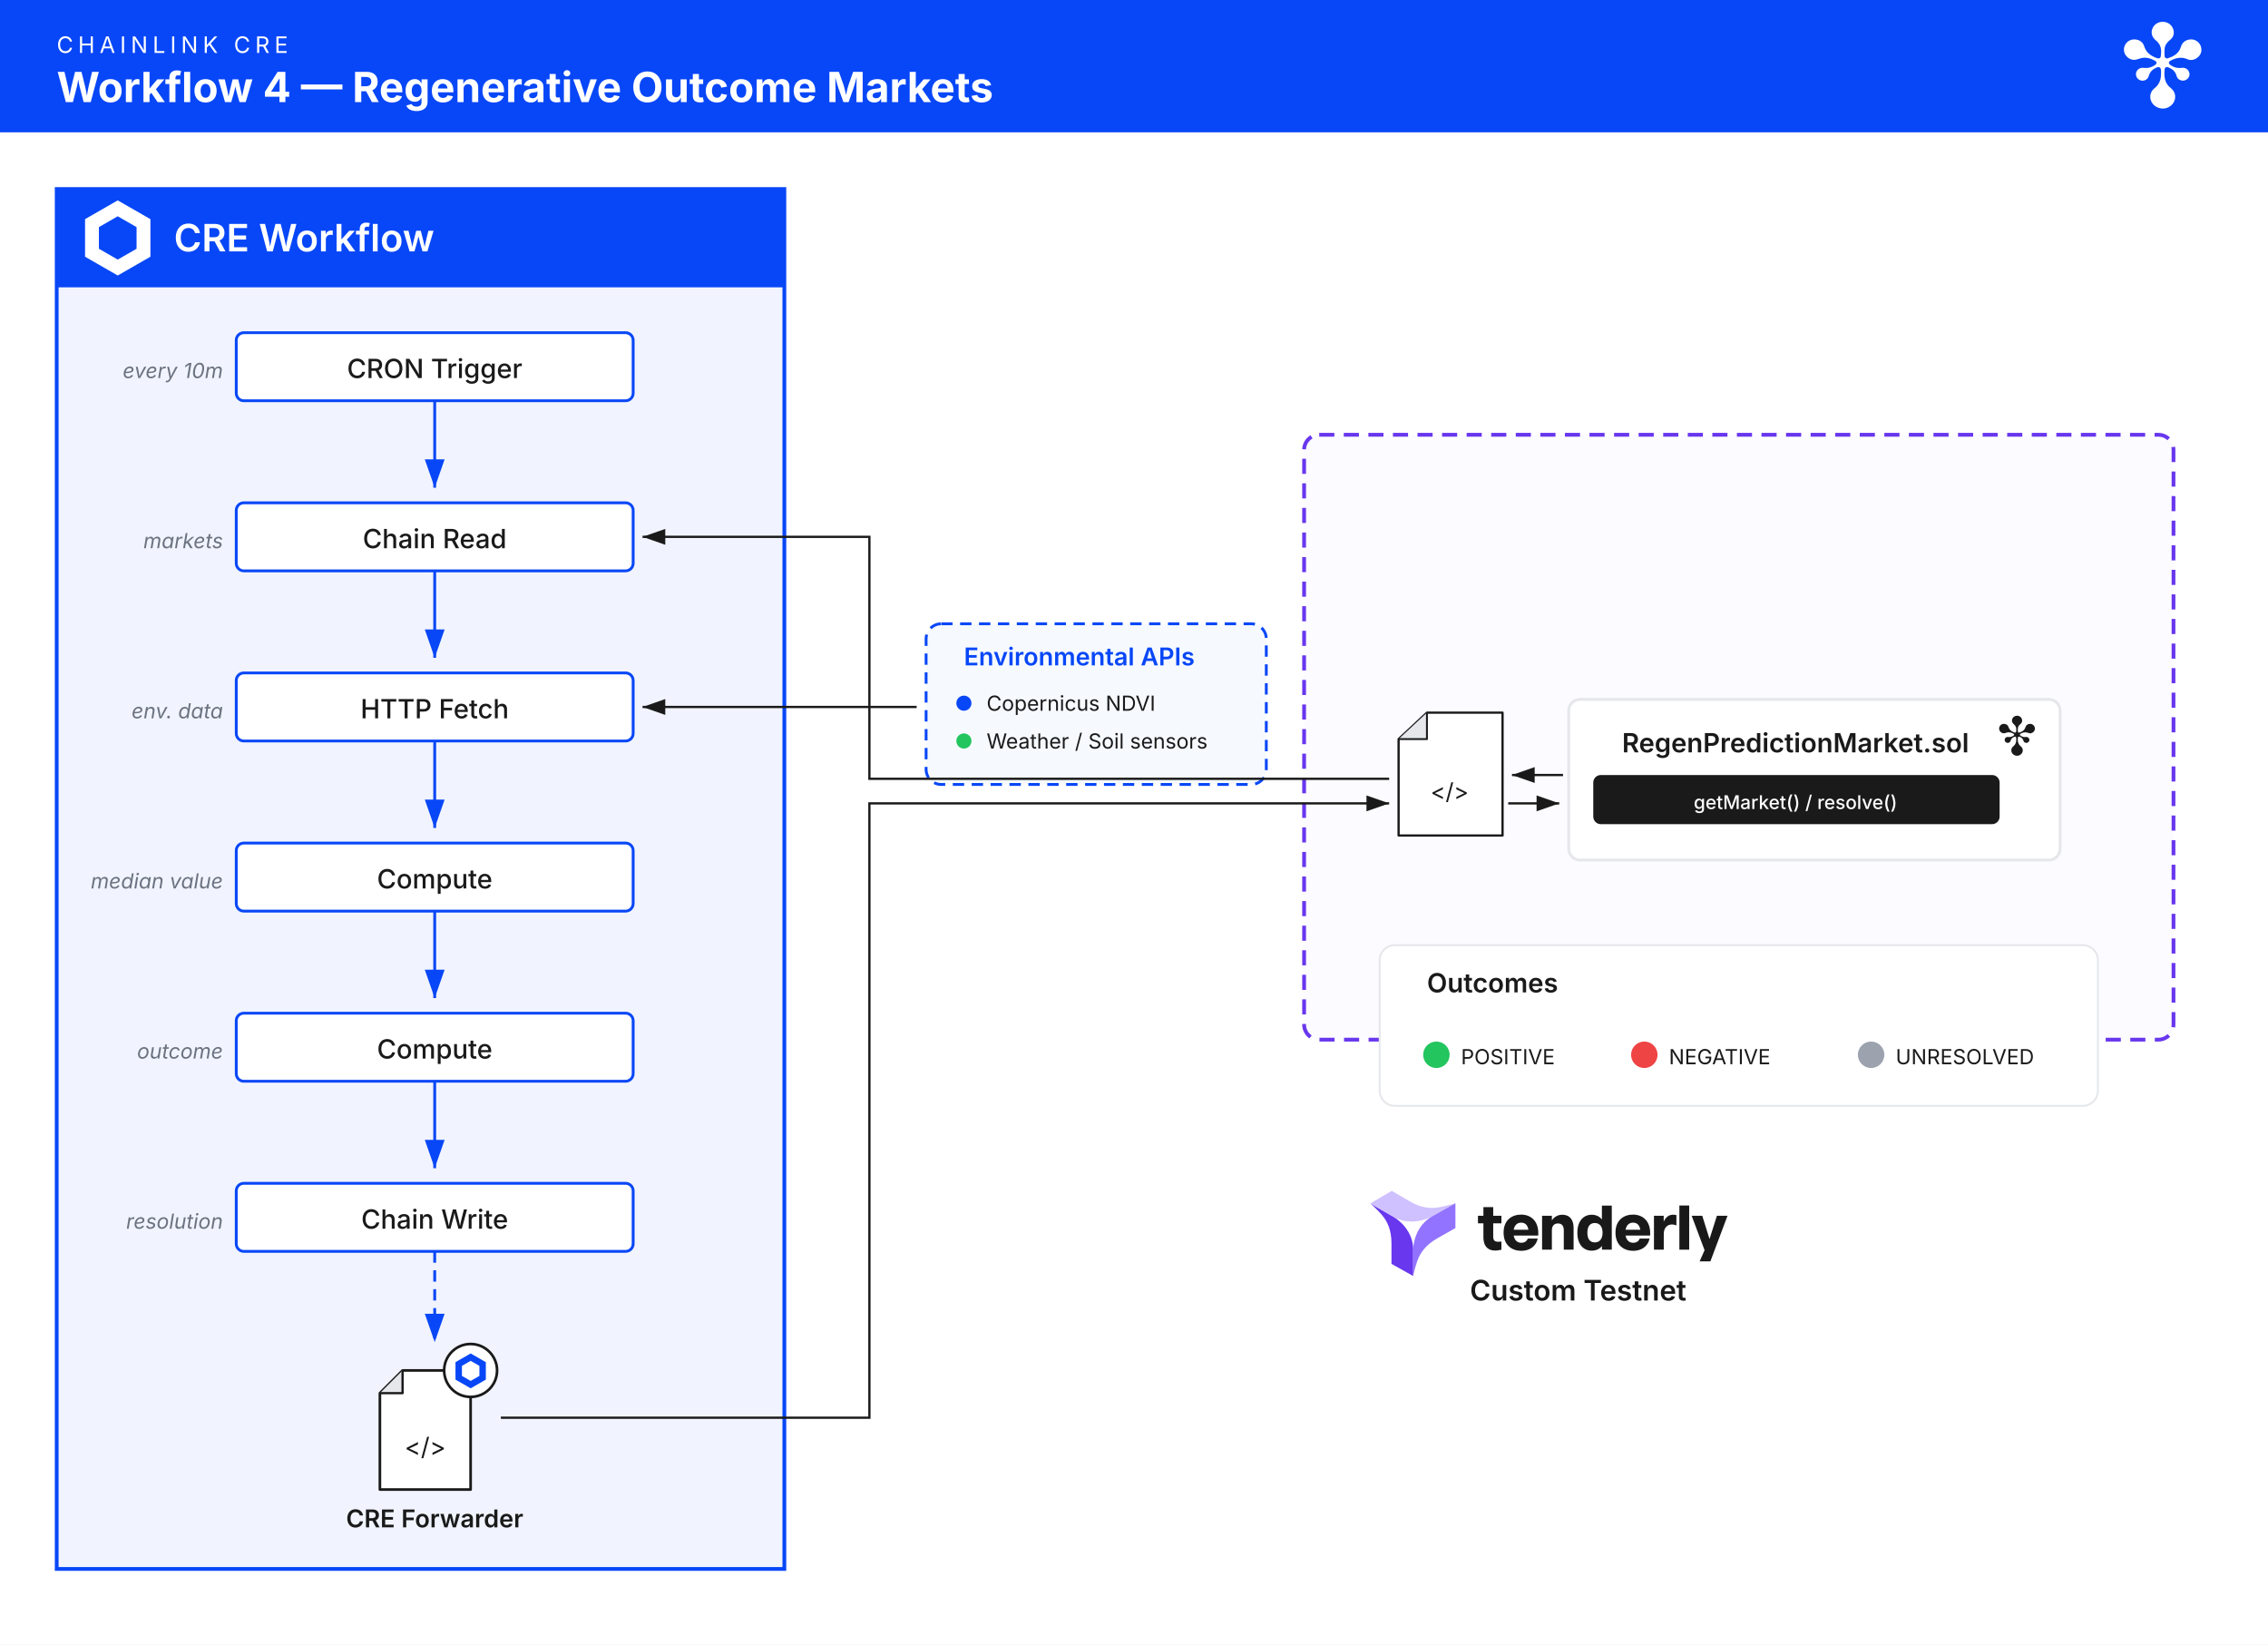
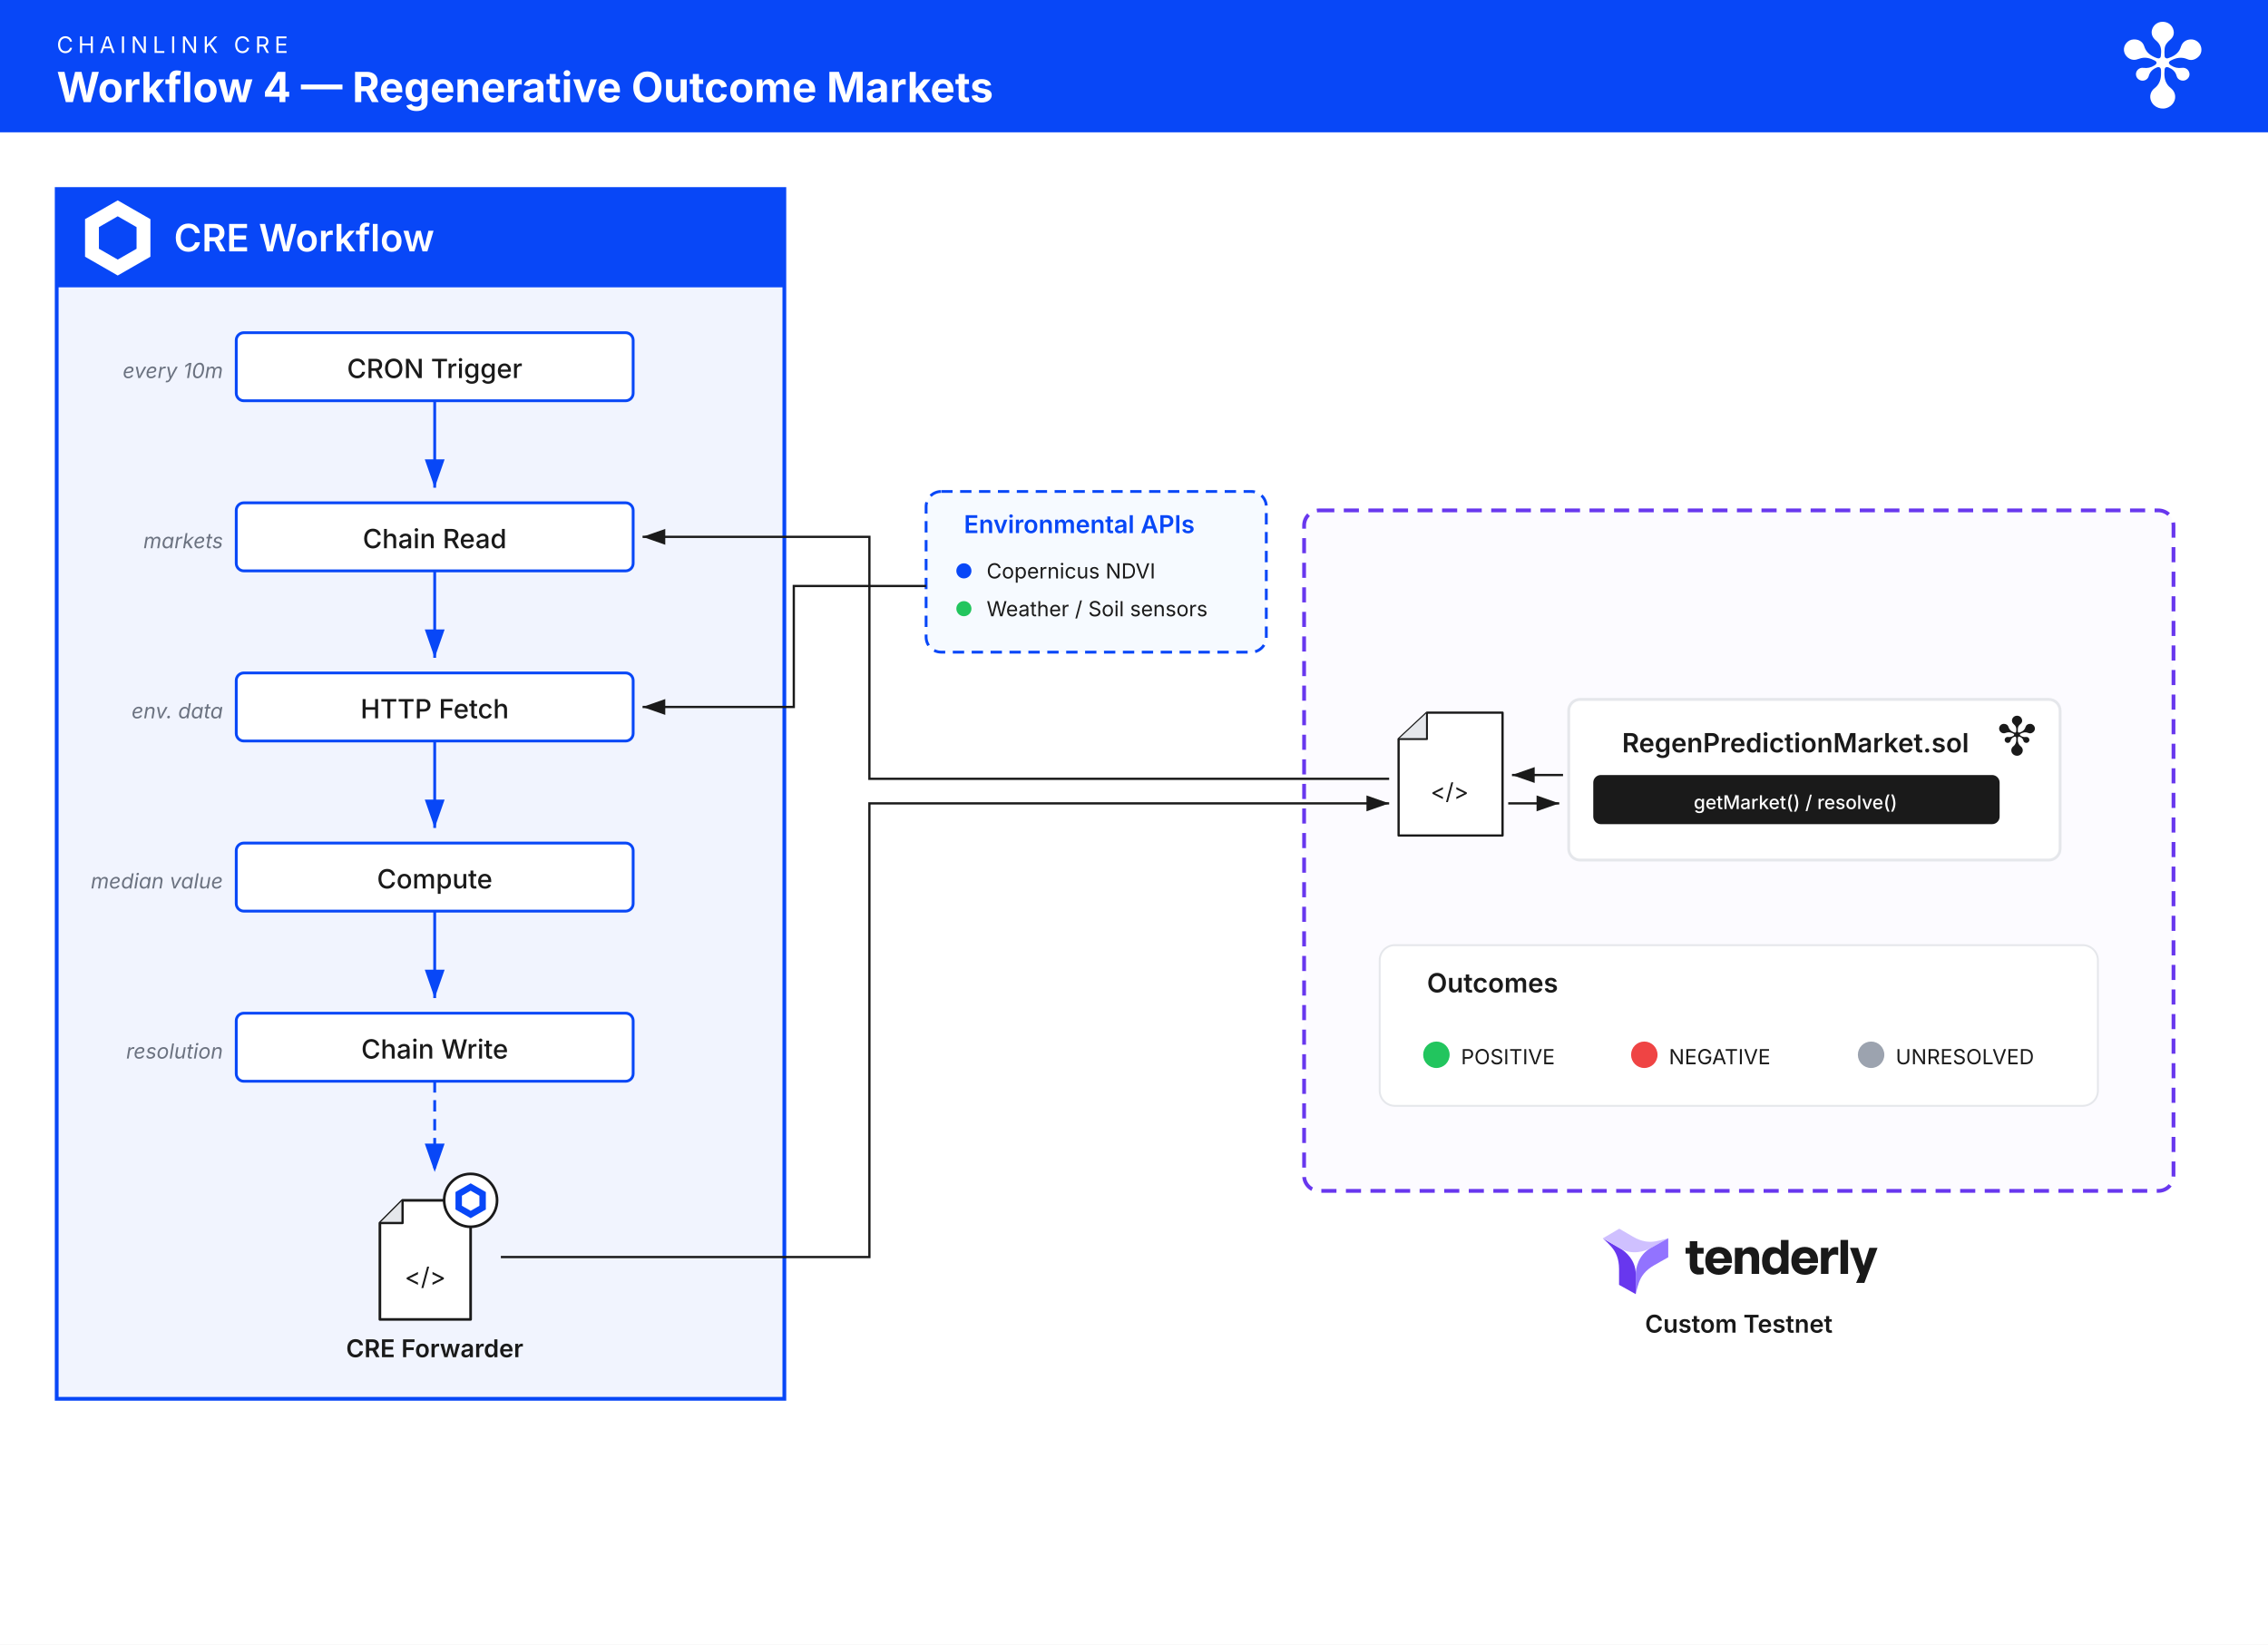
<svg xmlns="http://www.w3.org/2000/svg" viewBox="0 0 1200 870" font-family="Inter, -apple-system, BlinkMacSystemFont, 'Segoe UI', Roboto, sans-serif">
  <defs>
    <marker id="arrowDown" viewBox="0 0 7 10" refX="3.5" refY="10" markerWidth="7" markerHeight="10" orient="0">
      <polygon points="0 0, 7 0, 3.5 10" fill="#0847F7" />
    </marker>
    <marker id="arrowRight" viewBox="0 0 10 7" refX="10" refY="3.5" markerWidth="10" markerHeight="7" orient="0">
      <polygon points="0 0, 10 3.5, 0 7" fill="#1a1a1a" />
    </marker>
    <marker id="arrowLeft" viewBox="0 0 10 7" refX="0" refY="3.5" markerWidth="10" markerHeight="7" orient="0">
      <polygon points="10 0, 0 3.5, 10 7" fill="#1a1a1a" />
    </marker>
  </defs>
  <rect width="1200" height="870" fill="white" />
  <rect x="0" y="0" width="1200" height="70" fill="#0847F7" />
  <g transform="translate(1120,8) scale(0.13)">
    <path d="M212.521,290.475 C216.027,293.578 219.322,296.384 222.522,299.294 C246.724,321.305 240.96,358.669 210.942,374.455 C184.331,388.449 150.494,376.351 139.356,348.861 C132.007,330.722 137.308,309.935 153.289,297.728 C170.754,284.388 178.548,266.484 179.854,245.219 C180.271,238.411 180.149,231.557 179.979,224.731 C179.705,213.7 172.631,208.844 162.526,213.086 C146.624,219.761 134.772,230.16 130.07,247.764 C126.776,260.097 115.278,267.566 103.299,266.71 C90.673,265.808 80.772,257.258 78.396,245.203 C74.986,227.907 90.073,212.085 108.328,214.582 C124.466,216.788 139.076,213.57 152.66,204.883 C153.641,204.256 154.629,203.634 155.57,202.95 C164.246,196.646 163.921,190.079 154.403,185.056 C137.098,175.924 119.01,170.311 99.228,175 C91.991,176.716 85.091,179.956 77.819,181.4 C55.178,185.893 31.9,168.176 29.195,144.855 C26.514,121.743 44.553,100.231 67.715,98.918 C88.774,97.725 105.762,107.864 111.662,126.968 C117.886,147.117 131.129,160.202 149.427,169.064 C154.202,171.377 159.11,173.548 164.162,175.125 C172.452,177.712 178.29,174.86 179.238,166.385 C181.245,148.426 182.133,130.261 170.345,114.623 C167.073,110.283 163.201,106.233 159.001,102.784 C144.014,90.476 138.469,74.398 143.907,57.633 C149.524,40.313 165.616,28.091 183.954,27.216 C207.677,26.085 226.929,40.454 231.304,63.474 C234.074,78.052 228.983,90.655 217.674,100.003 C206.275,109.426 196.693,119.976 194.869,135.052 C193.62,145.379 193.788,155.995 194.494,166.402 C195,173.847 201.257,177.795 208.152,175.582 C226.553,169.676 243.317,160.955 254.171,144.102 C257.272,139.287 259.373,133.68 261.142,128.182 C267.418,108.678 284.019,97.648 305.785,98.943 C324.215,100.039 340.924,114.938 343.78,133.706 C346.135,149.183 341.224,162.575 328.886,172.353 C316.618,182.075 302.077,185.868 287.615,179.463 C264.338,169.154 242.768,173.268 221.385,183.86 C209.066,189.963 208.937,196.89 220.389,204.483 C234.037,213.531 248.823,216.927 265.099,214.558 C276.897,212.841 287.794,218.721 292.972,228.882 C297.972,238.694 296.626,249.795 288.759,258.008 C281.873,265.196 273.244,268.13 263.298,266.019 C252.894,263.811 245.825,257.389 243.249,247.272 C238.615,229.076 225.831,219.109 209.659,212.446 C202.248,209.393 195.445,212.721 194.667,220.562 C192.436,243.052 192.932,265.279 207.353,284.574 C208.844,286.568 210.622,288.347 212.521,290.475z" fill="white" />
  </g>
  <text x="30" y="28" fill="white" font-size="12" font-weight="400" letter-spacing="2.5">CHAINLINK CRE</text>
  <text x="30" y="54" fill="white" font-size="22" font-weight="700">Workflow 4 — Regenerative Outcome Markets</text>
  <g transform="translate(0,70)">
-     <rect x="30" y="30" width="385" height="730" rx="0" fill="#8AA6F9" fill-opacity="0.12" stroke="#0847F7" stroke-width="2" />
+     <rect x="30" y="30" width="385" height="640" rx="0" fill="#8AA6F9" fill-opacity="0.12" stroke="#0847F7" stroke-width="2" />
    <rect x="30" y="30" width="385" height="52" fill="#0847F7" />
    <g transform="translate(45,36) scale(0.14)">
      <path d="M123.5 0L0 70.973V212.918L123.5 283.89L247 212.918V70.973L123.5 0ZM194.679 182.837L123.523 223.728L52.366 182.837V101.054L123.523 60.162L194.679 101.054V182.837Z" fill="white" />
    </g>
    <text x="92" y="63" fill="white" font-size="20" font-weight="600">CRE Workflow</text>
    <text x="118" y="130" fill="#6B7280" font-size="11" font-style="italic" text-anchor="end">every 10m</text>
    <rect x="125" y="106" width="210" height="36" rx="4" fill="white" stroke="#0847F7" stroke-width="1.5" />
    <text x="230" y="130" text-anchor="middle" fill="#1a1a1a" font-size="14" font-weight="500">CRON Trigger</text>
    <line x1="230" y1="142" x2="230" y2="188" stroke="#0847F7" stroke-width="1.5" marker-end="url(#arrowDown)" />
    <text x="118" y="220" fill="#6B7280" font-size="11" font-style="italic" text-anchor="end">markets</text>
    <rect x="125" y="196" width="210" height="36" rx="4" fill="white" stroke="#0847F7" stroke-width="1.5" />
    <text x="230" y="220" text-anchor="middle" fill="#1a1a1a" font-size="14" font-weight="500">Chain Read</text>
    <line x1="230" y1="232" x2="230" y2="278" stroke="#0847F7" stroke-width="1.5" marker-end="url(#arrowDown)" />
    <text x="118" y="310" fill="#6B7280" font-size="11" font-style="italic" text-anchor="end">env. data</text>
    <rect x="125" y="286" width="210" height="36" rx="4" fill="white" stroke="#0847F7" stroke-width="1.5" />
    <text x="230" y="310" text-anchor="middle" fill="#1a1a1a" font-size="14" font-weight="500">HTTP Fetch</text>
    <line x1="230" y1="322" x2="230" y2="368" stroke="#0847F7" stroke-width="1.5" marker-end="url(#arrowDown)" />
    <text x="118" y="400" fill="#6B7280" font-size="11" font-style="italic" text-anchor="end">median value</text>
    <rect x="125" y="376" width="210" height="36" rx="4" fill="white" stroke="#0847F7" stroke-width="1.5" />
    <text x="230" y="400" text-anchor="middle" fill="#1a1a1a" font-size="14" font-weight="500">Compute</text>
    <line x1="230" y1="412" x2="230" y2="458" stroke="#0847F7" stroke-width="1.5" marker-end="url(#arrowDown)" />
-     <text x="118" y="490" fill="#6B7280" font-size="11" font-style="italic" text-anchor="end">outcome</text>
+     <text x="118" y="490" fill="#6B7280" font-size="11" font-style="italic" text-anchor="end">resolution</text>
    <rect x="125" y="466" width="210" height="36" rx="4" fill="white" stroke="#0847F7" stroke-width="1.5" />
-     <text x="230" y="490" text-anchor="middle" fill="#1a1a1a" font-size="14" font-weight="500">Compute</text>
-     <line x1="230" y1="502" x2="230" y2="548" stroke="#0847F7" stroke-width="1.5" marker-end="url(#arrowDown)" />
-     <text x="118" y="580" fill="#6B7280" font-size="11" font-style="italic" text-anchor="end">resolution</text>
-     <rect x="125" y="556" width="210" height="36" rx="4" fill="white" stroke="#0847F7" stroke-width="1.5" />
-     <text x="230" y="580" text-anchor="middle" fill="#1a1a1a" font-size="14" font-weight="500">Chain Write</text>
-     <line x1="230" y1="592" x2="230" y2="640" stroke="#0847F7" stroke-width="1.5" stroke-dasharray="6,4" marker-end="url(#arrowDown)" />
-     <path d="M213,655 L249,655 L249,718 L201,718 L201,667 Z" fill="white" stroke="#1a1a1a" stroke-width="1.4" stroke-linejoin="round" />
-     <path d="M201,667 L213,667 L213,655" fill="#e5e7eb" stroke="#1a1a1a" stroke-width="1.2" stroke-linejoin="round" />
-     <text x="225" y="700" text-anchor="middle" fill="#1a1a1a" font-size="13">&lt;/&gt;</text>
-     <circle cx="249" cy="655" r="14" fill="white" stroke="#1a1a1a" stroke-width="1.4" />
-     <g transform="translate(241,646) scale(0.065)">
+     <text x="230" y="490" text-anchor="middle" fill="#1a1a1a" font-size="14" font-weight="500">Chain Write</text>
+     <line x1="230" y1="502" x2="230" y2="550" stroke="#0847F7" stroke-width="1.5" stroke-dasharray="6,4" marker-end="url(#arrowDown)" />
+     <path d="M213,565 L249,565 L249,628 L201,628 L201,577 Z" fill="white" stroke="#1a1a1a" stroke-width="1.4" stroke-linejoin="round" />
+     <path d="M201,577 L213,577 L213,565" fill="#e5e7eb" stroke="#1a1a1a" stroke-width="1.2" stroke-linejoin="round" />
+     <text x="225" y="610" text-anchor="middle" fill="#1a1a1a" font-size="13">&lt;/&gt;</text>
+     <circle cx="249" cy="565" r="14" fill="white" stroke="#1a1a1a" stroke-width="1.4" />
+     <g transform="translate(241,556) scale(0.065)">
      <path d="M123.5 0L0 70.973V212.918L123.5 283.89L247 212.918V70.973L123.5 0ZM194.679 182.837L123.523 223.728L52.366 182.837V101.054L123.523 60.162L194.679 101.054V182.837Z" fill="#0847F7" />
    </g>
-     <text x="230" y="738" text-anchor="middle" fill="#1a1a1a" font-size="13" font-weight="600">CRE Forwarder</text>
-     <rect x="490" y="260" width="180" height="85" rx="8" fill="#EFF6FF" fill-opacity="0.5" stroke="#0847F7" stroke-width="1.5" stroke-dasharray="6,4" />
-     <text x="510" y="282" fill="#0847F7" font-size="13" font-weight="600">Environmental APIs</text>
-     <circle cx="510" cy="302" r="4" fill="#0847F7" />
-     <text x="522" y="306" fill="#1a1a1a" font-size="11">Copernicus NDVI</text>
-     <circle cx="510" cy="322" r="4" fill="#22C55E" />
-     <text x="522" y="326" fill="#1a1a1a" font-size="11">Weather / Soil sensors</text>
-     <rect x="690" y="160" width="460" height="320" rx="8" fill="#F5F3FF" fill-opacity="0.35" stroke="#6837EE" stroke-width="2" stroke-dasharray="8,5" />
+     <text x="230" y="648" text-anchor="middle" fill="#1a1a1a" font-size="13" font-weight="600">CRE Forwarder</text>
+     <rect x="490" y="190" width="180" height="85" rx="8" fill="#EFF6FF" fill-opacity="0.5" stroke="#0847F7" stroke-width="1.5" stroke-dasharray="6,4" />
+     <text x="510" y="212" fill="#0847F7" font-size="13" font-weight="600">Environmental APIs</text>
+     <circle cx="510" cy="232" r="4" fill="#0847F7" />
+     <text x="522" y="236" fill="#1a1a1a" font-size="11">Copernicus NDVI</text>
+     <circle cx="510" cy="252" r="4" fill="#22C55E" />
+     <text x="522" y="256" fill="#1a1a1a" font-size="11">Weather / Soil sensors</text>
+     <rect x="690" y="200" width="460" height="360" rx="8" fill="#F5F3FF" fill-opacity="0.35" stroke="#6837EE" stroke-width="2" stroke-dasharray="8,5" />
    <rect x="830" y="300" width="260" height="85" rx="6" fill="white" stroke="#e5e7eb" stroke-width="1.5" />
    <text x="950" y="328" text-anchor="middle" fill="#1a1a1a" font-size="14" font-weight="600">RegenPredictionMarket.sol</text>
    <g transform="translate(1056,307) scale(0.06)">
      <path d="M212.521,290.475 C216.027,293.578 219.322,296.384 222.522,299.294 C246.724,321.305 240.96,358.669 210.942,374.455 C184.331,388.449 150.494,376.351 139.356,348.861 C132.007,330.722 137.308,309.935 153.289,297.728 C170.754,284.388 178.548,266.484 179.854,245.219 C180.271,238.411 180.149,231.557 179.979,224.731 C179.705,213.7 172.631,208.844 162.526,213.086 C146.624,219.761 134.772,230.16 130.07,247.764 C126.776,260.097 115.278,267.566 103.299,266.71 C90.673,265.808 80.772,257.258 78.396,245.203 C74.986,227.907 90.073,212.085 108.328,214.582 C124.466,216.788 139.076,213.57 152.66,204.883 C153.641,204.256 154.629,203.634 155.57,202.95 C164.246,196.646 163.921,190.079 154.403,185.056 C137.098,175.924 119.01,170.311 99.228,175 C91.991,176.716 85.091,179.956 77.819,181.4 C55.178,185.893 31.9,168.176 29.195,144.855 C26.514,121.743 44.553,100.231 67.715,98.918 C88.774,97.725 105.762,107.864 111.662,126.968 C117.886,147.117 131.129,160.202 149.427,169.064 C154.202,171.377 159.11,173.548 164.162,175.125 C172.452,177.712 178.29,174.86 179.238,166.385 C181.245,148.426 182.133,130.261 170.345,114.623 C167.073,110.283 163.201,106.233 159.001,102.784 C144.014,90.476 138.469,74.398 143.907,57.633 C149.524,40.313 165.616,28.091 183.954,27.216 C207.677,26.085 226.929,40.454 231.304,63.474 C234.074,78.052 228.983,90.655 217.674,100.003 C206.275,109.426 196.693,119.976 194.869,135.052 C193.62,145.379 193.788,155.995 194.494,166.402 C195,173.847 201.257,177.795 208.152,175.582 C226.553,169.676 243.317,160.955 254.171,144.102 C257.272,139.287 259.373,133.68 261.142,128.182 C267.418,108.678 284.019,97.648 305.785,98.943 C324.215,100.039 340.924,114.938 343.78,133.706 C346.135,149.183 341.224,162.575 328.886,172.353 C316.618,182.075 302.077,185.868 287.615,179.463 C264.338,169.154 242.768,173.268 221.385,183.86 C209.066,189.963 208.937,196.89 220.389,204.483 C234.037,213.531 248.823,216.927 265.099,214.558 C276.897,212.841 287.794,218.721 292.972,228.882 C297.972,238.694 296.626,249.795 288.759,258.008 C281.873,265.196 273.244,268.13 263.298,266.019 C252.894,263.811 245.825,257.389 243.249,247.272 C238.615,229.076 225.831,219.109 209.659,212.446 C202.248,209.393 195.445,212.721 194.667,220.562 C192.436,243.052 192.932,265.279 207.353,284.574 C208.844,286.568 210.622,288.347 212.521,290.475z" fill="#1a1a1a" />
    </g>
    <rect x="843" y="340" width="215" height="26" rx="4" fill="#1a1a1a" />
    <text x="950" y="358" text-anchor="middle" fill="white" font-size="10" font-weight="500">getMarket() / resolve()</text>
    <path d="M755,307 L795,307 L795,372 L740,372 L740,321 Z" fill="white" stroke="#1a1a1a" stroke-width="1.2" stroke-linejoin="round" />
    <path d="M740,321 L755,321 L755,307" fill="#e5e7eb" stroke="#1a1a1a" stroke-width="1.0" stroke-linejoin="round" />
    <text x="767" y="353" text-anchor="middle" fill="#1a1a1a" font-size="12">&lt;/&gt;</text>
    <line x1="827" y1="340" x2="800" y2="340" stroke="#1a1a1a" stroke-width="1.2" marker-end="url(#arrowLeft)" />
    <line x1="798" y1="355" x2="825" y2="355" stroke="#1a1a1a" stroke-width="1.2" marker-end="url(#arrowRight)" />
    <path d="M735,342 L460,342 L460,214 L340,214" fill="none" stroke="#1a1a1a" stroke-width="1.2" marker-end="url(#arrowLeft)" />
-     <path d="M485,304 L460,304 L460,304 L340,304" fill="none" stroke="#1a1a1a" stroke-width="1.2" marker-end="url(#arrowLeft)" />
-     <path d="M265,680 L460,680 L460,355 L735,355" fill="none" stroke="#1a1a1a" stroke-width="1.2" marker-end="url(#arrowRight)" />
+     <path d="M490,240 L420,240 L420,304 L340,304" fill="none" stroke="#1a1a1a" stroke-width="1.2" marker-end="url(#arrowLeft)" />
+     <path d="M265,595 L460,595 L460,355 L735,355" fill="none" stroke="#1a1a1a" stroke-width="1.2" marker-end="url(#arrowRight)" />
    <rect x="730" y="430" width="380" height="85" rx="8" fill="white" stroke="#e5e7eb" stroke-width="1" />
    <text x="755" y="455" fill="#1a1a1a" font-size="14" font-weight="600">Outcomes</text>
    <circle cx="760" cy="488" r="7" fill="#22C55E" />
    <text x="773" y="493" fill="#1a1a1a" font-size="11">POSITIVE</text>
    <circle cx="870" cy="488" r="7" fill="#EF4444" />
    <text x="883" y="493" fill="#1a1a1a" font-size="11">NEGATIVE</text>
    <circle cx="990" cy="488" r="7" fill="#9CA3AF" />
    <text x="1003" y="493" fill="#1a1a1a" font-size="11">UNRESOLVED</text>
-     <g transform="translate(725,560) scale(0.13)">
+     <g transform="translate(848,580) scale(0.1)">
      <path d="M174.71,239.01v107.34l-88.28-49.28v-83.15c-.03-56.72-17.73-91.51-40.1-117.23C23.97,70.98.32,51.19.32,51.19l93.59,54.04c26.71,15.31,80.77,61.1,80.8,133.78Z" fill="#6837ee" />
      <path d="M93.91,105.24L.32,51.19,87.5,0l71.97,41.94c49.1,28.58,88.15,30.89,121.69,24.59,33.53-6.3,65.51-16.16,65.51-16.16l-94.15,52.91c-26.72,15.29-95.69,38.59-158.61,1.96Z" fill="#cfc0ff" />
      <path d="M252.52,103.27l94.15-52.91v100.92l-72.52,40.99c-49.45,27.98-71.07,60.5-82.47,92.59-11.4,32.08-16.97,61.49-16.97,61.49v-107.34c.18-30.73,14.44-99.88,77.81-135.74Z" fill="#9273ff" />
      <path d="M533.85,131.95h-33.4v53.79c0,18.62,7.39,23.64,33.4,20.39v33.4c-45.22,10.93-73.29-5.02-73.29-51.72v-55.86h-22.17v-30.74h22.17v-35.17h39.9v35.17h33.4v30.74Z" fill="#191919" />
      <path d="M683.68,181.89h-99.89c2.95,16.25,12.12,29.26,31.03,29.26,15.37,0,23.05-8.27,26.6-17.14h40.19c-7.68,33.99-35.17,49.95-67.09,49.95-36.35,0-71.82-21.57-71.82-74.18s35.76-73.29,71.52-73.29,73.59,22.76,69.45,85.41ZM583.79,158.25h59.99c-2.95-18.03-12.41-28.96-29.85-28.96s-27.19,12.41-30.14,28.96Z" fill="#191919" />
      <path d="M827.6,150.27v88.96h-39.9v-79.21c0-17.73-7.98-27.49-23.94-27.49s-24.53,10.93-24.53,27.49v79.21h-39.9V101.21h39.9v18.91c5.61-9.16,19.5-23.05,42.26-23.05,30.74,0,46.1,20.98,46.1,53.2Z" fill="#191919" />
      <path d="M942.85,59.83h40.19v179.39h-39.9v-15.07c-9.46,12.12-24.23,19.21-41.67,19.21-33.99,0-58.52-25.71-58.52-73s24.53-73.29,58.52-73.29c17.44,0,31.92,7.09,41.38,19.21v-56.45ZM945.51,170.37c0-21.87-9.46-39.6-31.33-39.6s-30.44,16.26-30.44,39.6,8.87,39.31,30.44,39.31,31.33-17.44,31.33-39.31Z" fill="#191919" />
      <path d="M1139.08,181.89h-99.89c2.95,16.25,12.12,29.26,31.03,29.26,15.37,0,23.05-8.27,26.6-17.14h40.19c-7.68,33.99-35.17,49.95-67.09,49.95-36.35,0-71.82-21.57-71.82-74.18s35.76-73.29,71.52-73.29,73.59,22.76,69.45,85.41ZM1039.19,158.25h59.99c-2.95-18.03-12.41-28.96-29.85-28.96s-27.19,12.41-30.14,28.96Z" fill="#191919" />
      <path d="M1194.33,125.15c11.23-23.64,27.19-31.92,51.72-26.6v41.67h-1.18c-25.12-10.64-50.24,2.66-50.24,34.87v64.13h-39.9V101.21h39.6v23.94Z" fill="#191919" />
      <path d="M1258.16,239.23V59.54h39.9v179.69h-39.9Z" fill="#191919" />
      <path d="M1410.95,101.21h43.15l-69.75,185.6h-43.74l20.1-45.51-52.61-140.08h43.15l29.55,94.87,30.14-94.87Z" fill="#191919" />
    </g>
-     <text x="835" y="618" text-anchor="middle" fill="#191919" font-size="15" font-weight="600">Custom Testnet</text>
+     <text x="920" y="635" text-anchor="middle" fill="#191919" font-size="13" font-weight="600">Custom Testnet</text>
  </g>
</svg>
